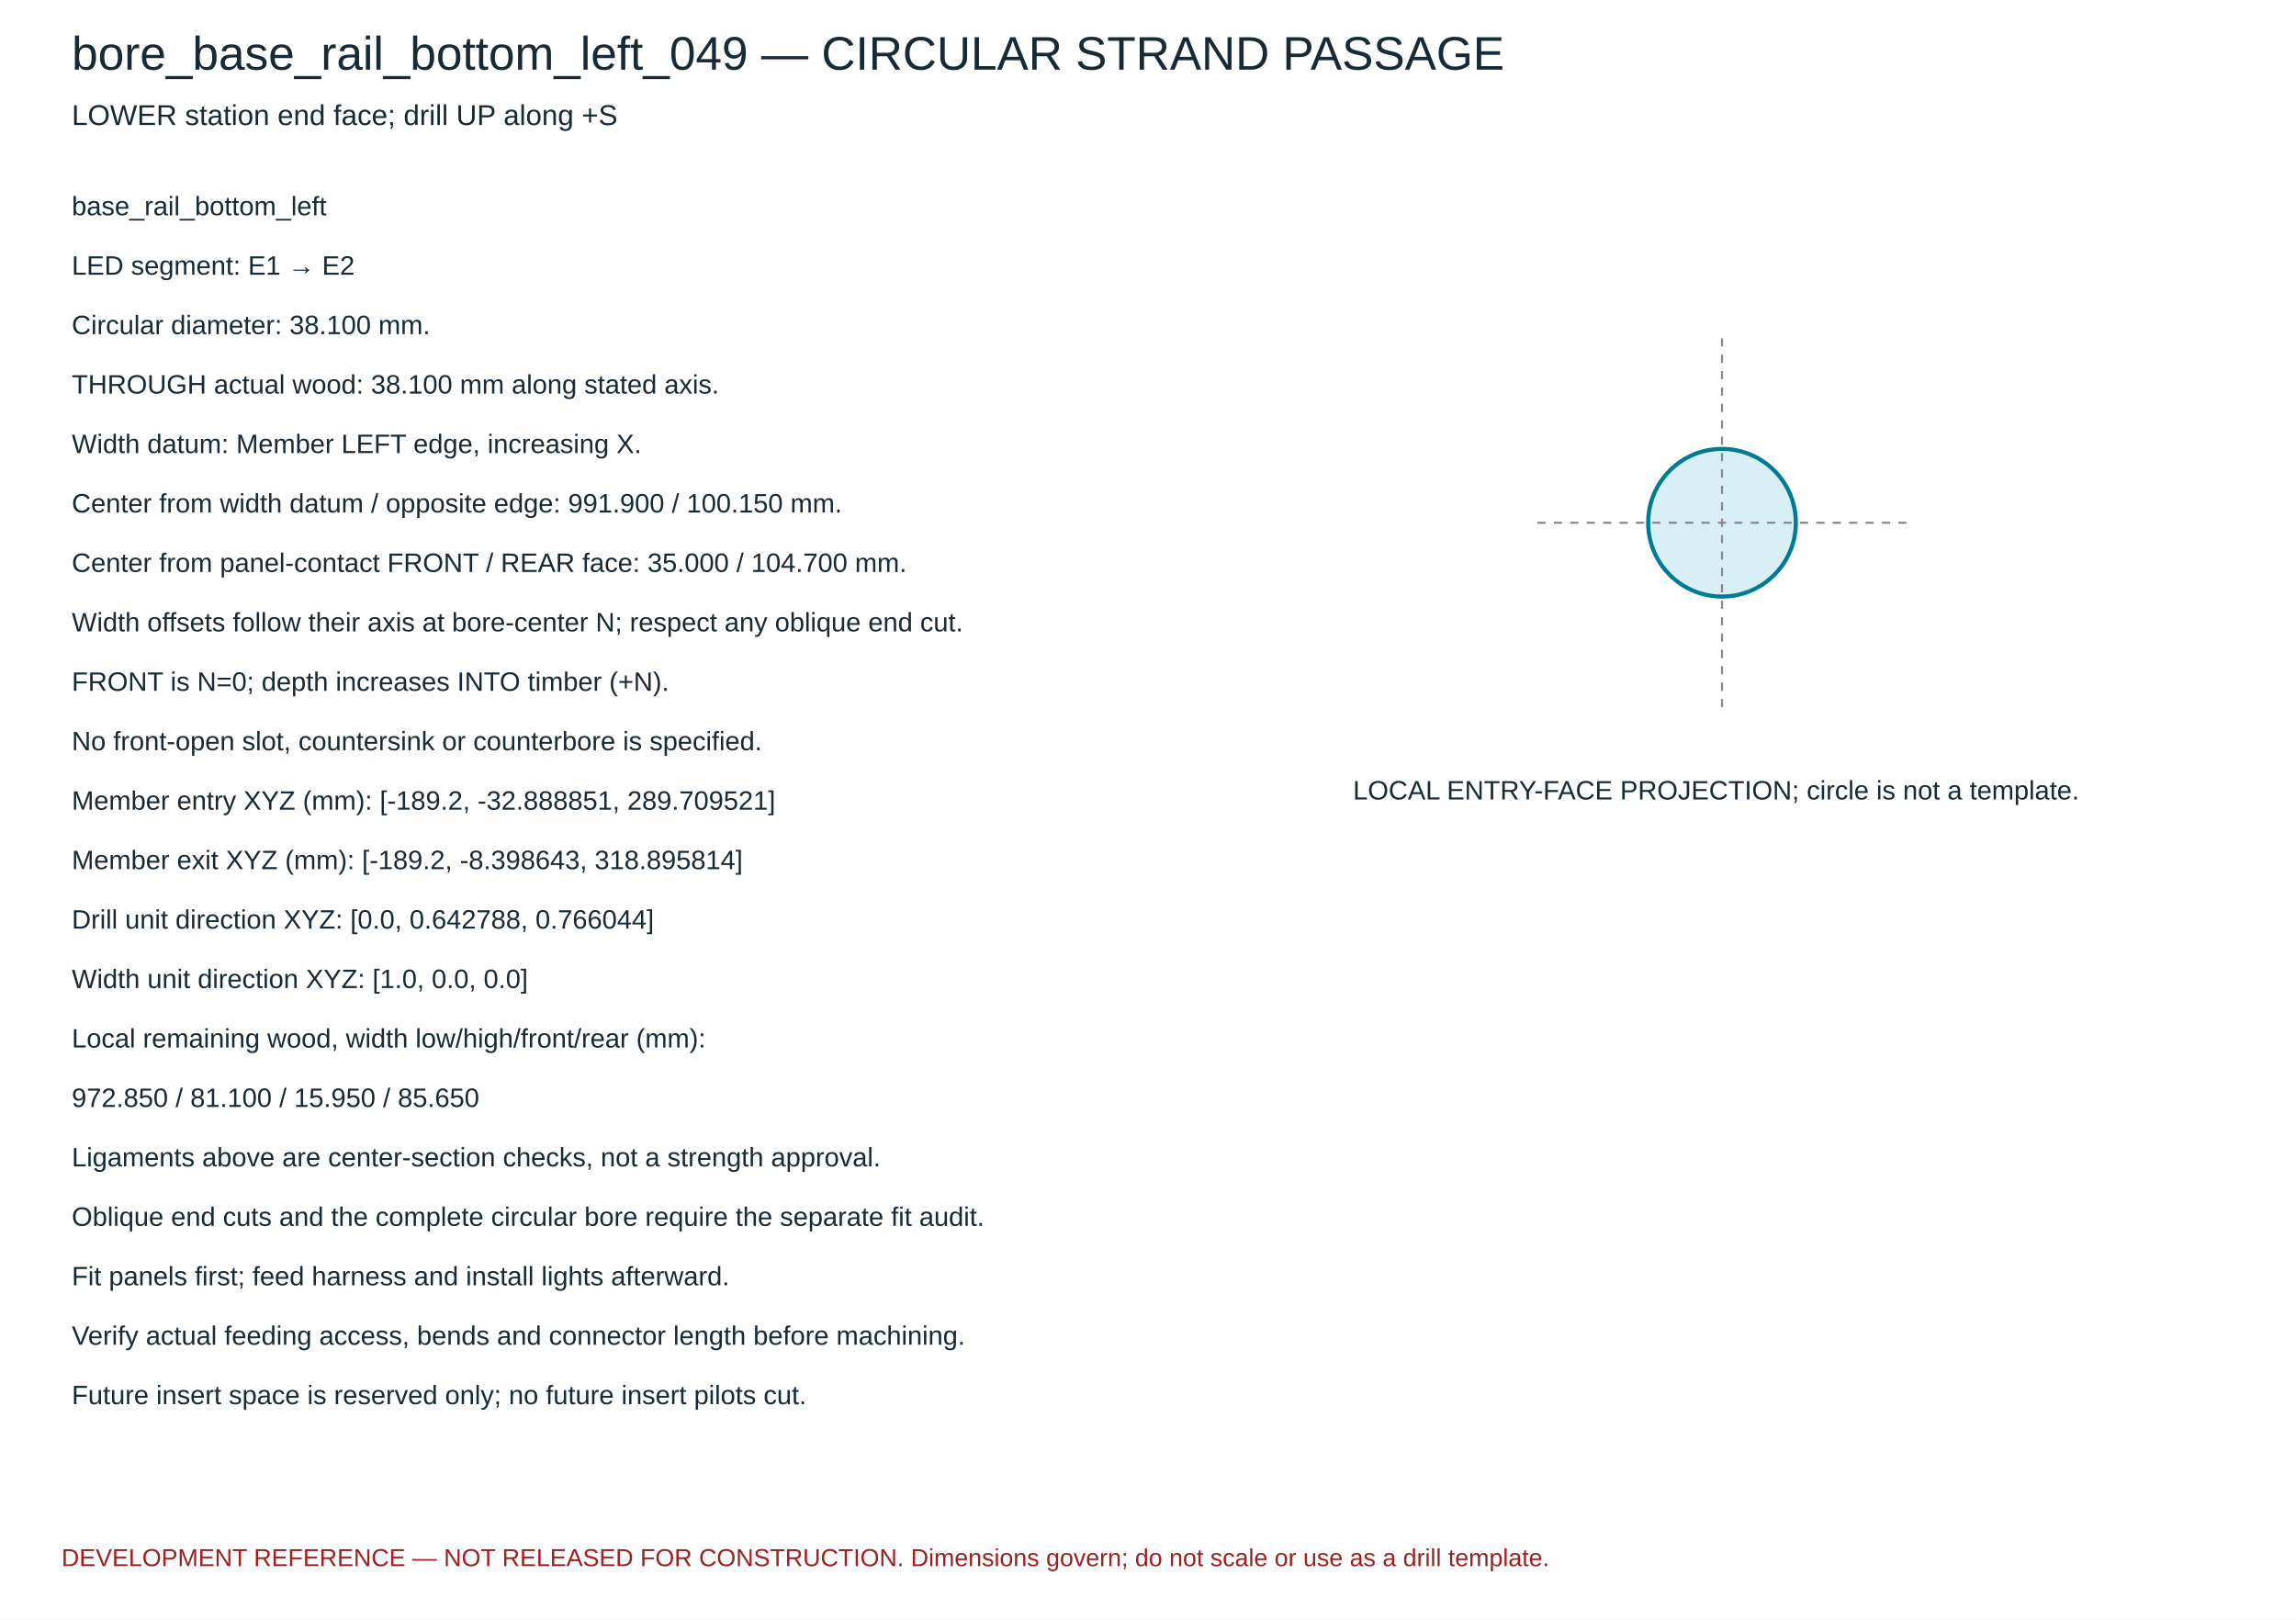
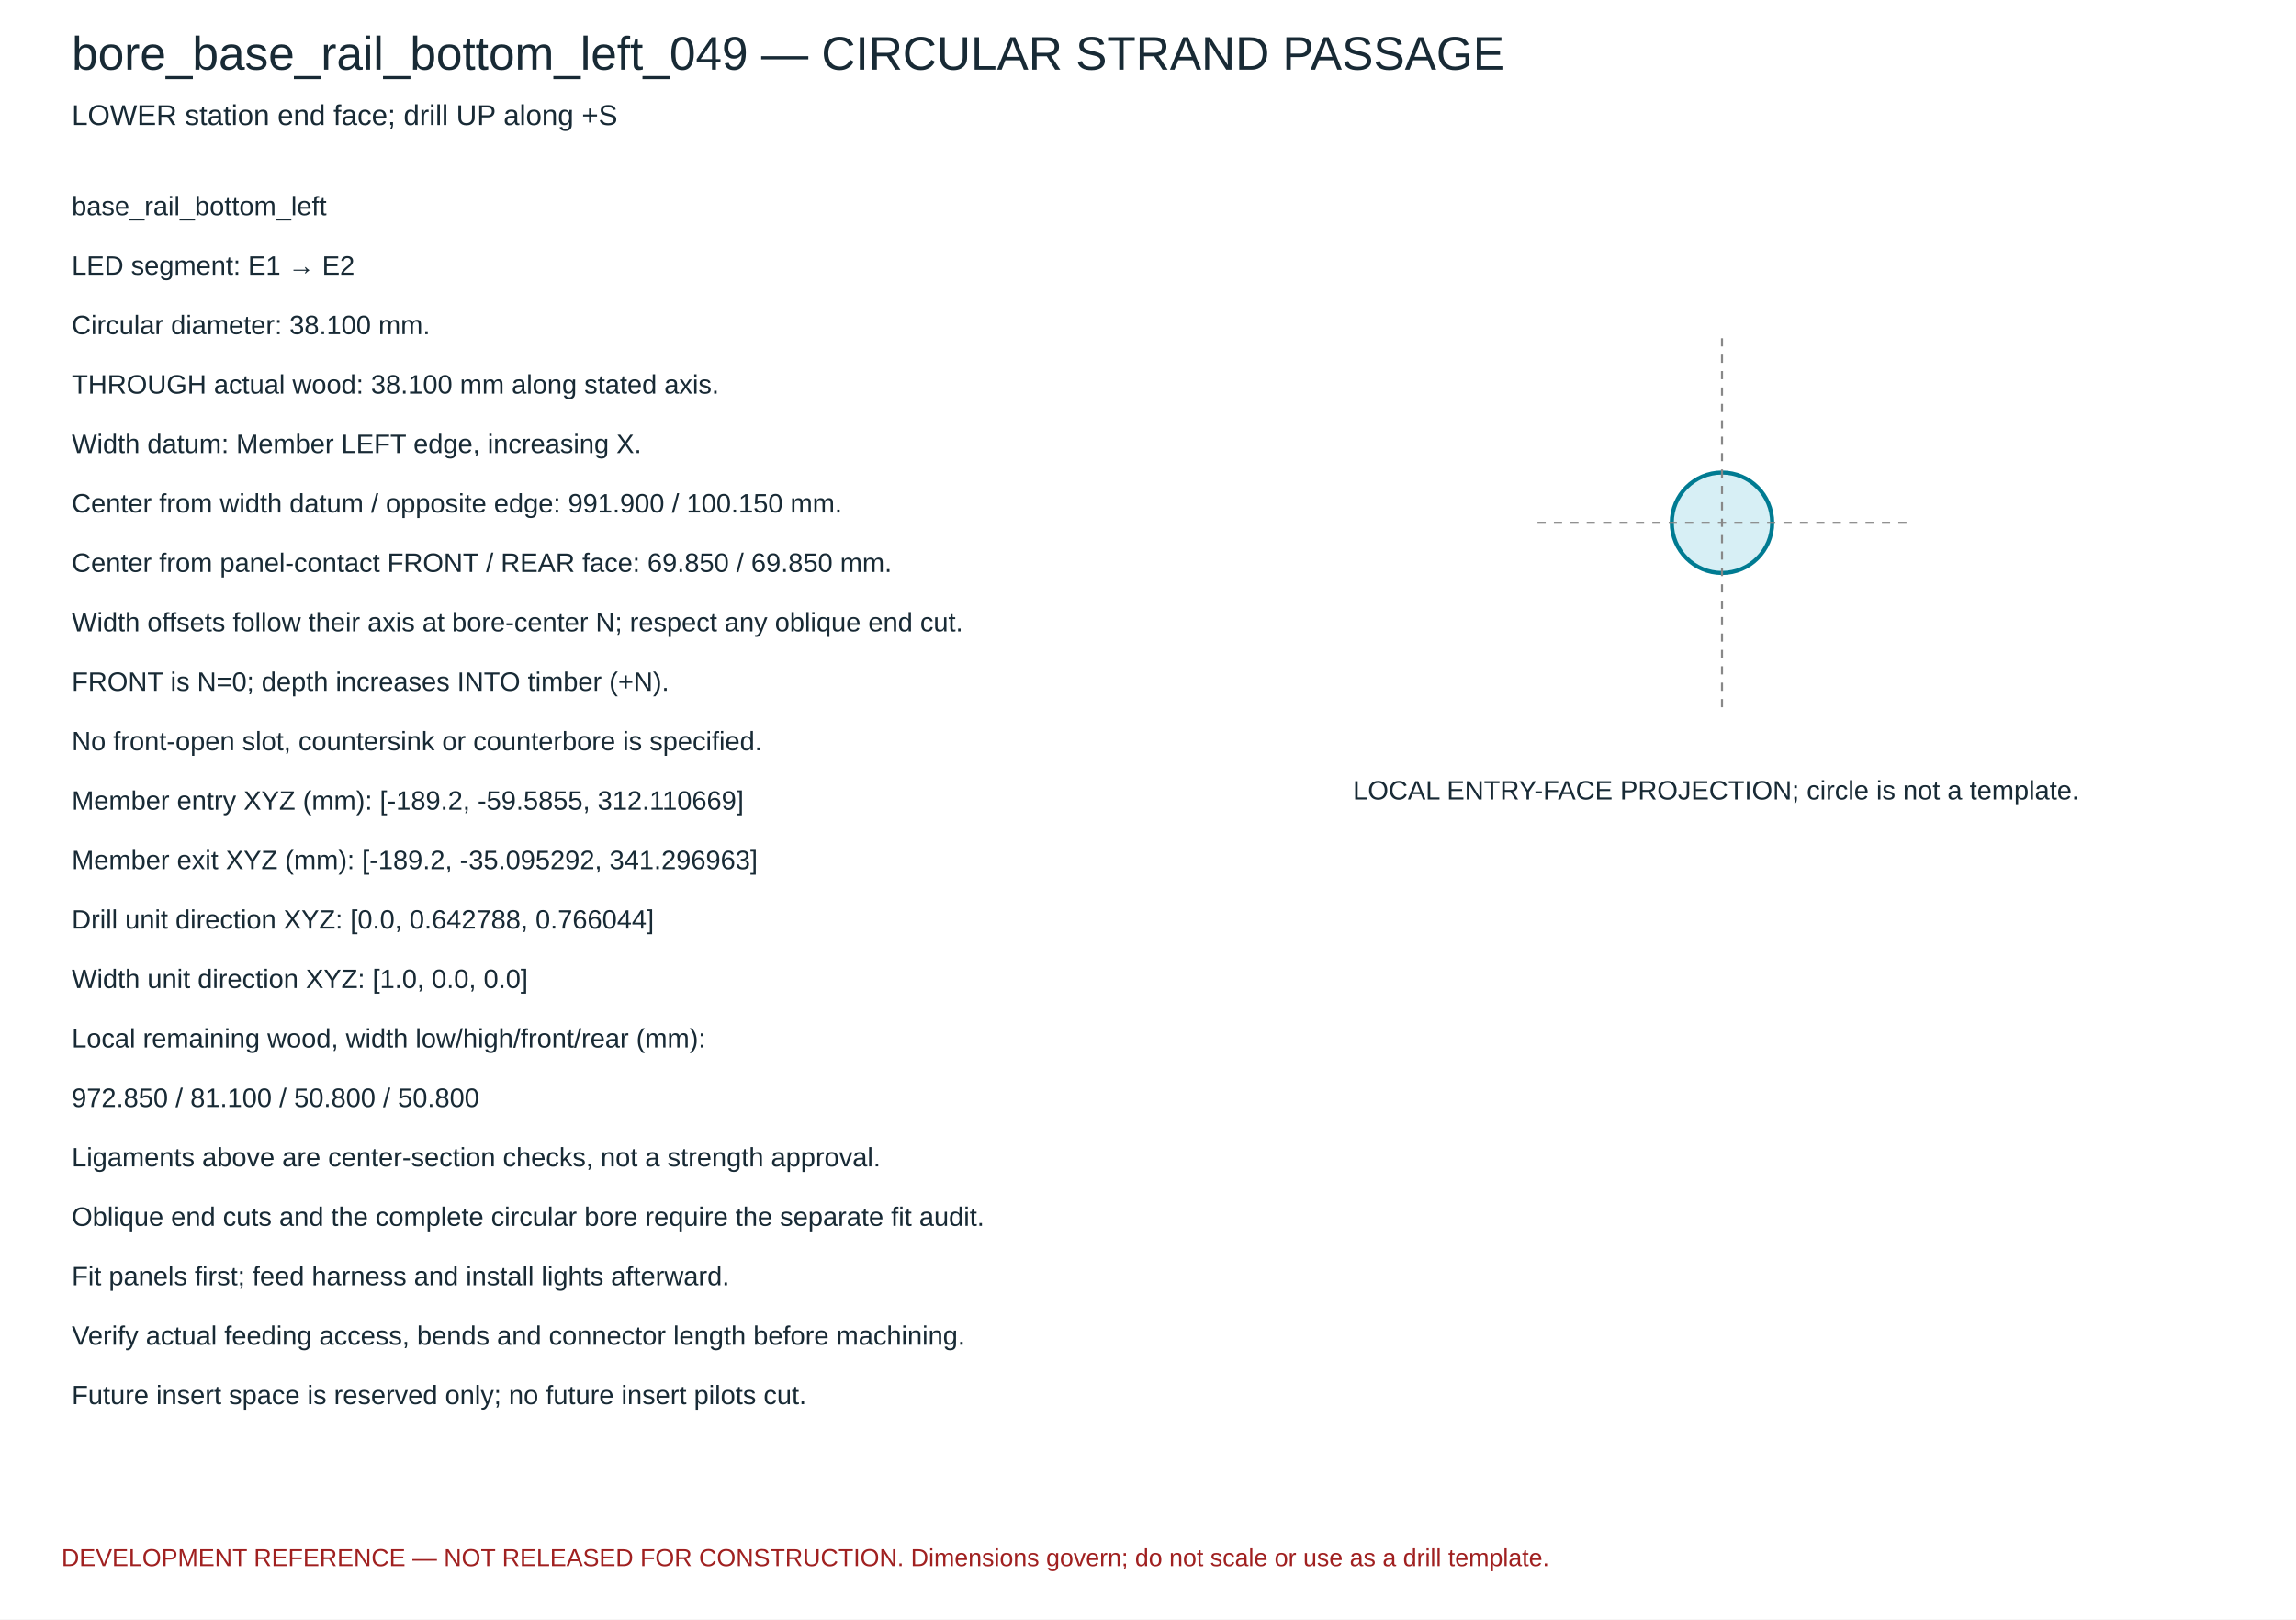
<svg xmlns="http://www.w3.org/2000/svg" width="1120" height="790" viewBox="0 0 1120 790">
  <rect width="1120" height="790" fill="white" />
  <g font-family="Arial,sans-serif" fill="#182a35">
    <text x="35" y="34" font-size="23">bore_base_rail_bottom_left_049 — CIRCULAR STRAND PASSAGE</text>
    <text x="35" y="61" font-size="14">LOWER station end face; drill UP along +S</text>
-     <circle cx="840.0" cy="255.0" r="36.016" fill="#d7eff5" stroke="#007b92" stroke-width="2" />
+     <circle cx="840.0" cy="255.0" r="24.49" fill="#d7eff5" stroke="#007b92" stroke-width="2" />
    <path d="M 750.0 255.0 H 930.0 M 840.0 165.0 V 345.0" stroke="#888" stroke-dasharray="4 4" />
    <text x="660" y="390" font-size="13">LOCAL ENTRY-FACE PROJECTION; circle is not a template.</text>
    <text x="35" y="105" font-size="13">base_rail_bottom_left</text>
    <text x="35" y="134" font-size="13">LED segment: E1 → E2</text>
    <text x="35" y="163" font-size="13">Circular diameter: 38.100 mm.</text>
    <text x="35" y="192" font-size="13">THROUGH actual wood: 38.100 mm along stated axis.</text>
    <text x="35" y="221" font-size="13">Width datum: Member LEFT edge, increasing X.</text>
    <text x="35" y="250" font-size="13">Center from width datum / opposite edge: 991.900 / 100.150 mm.</text>
-     <text x="35" y="279" font-size="13">Center from panel-contact FRONT / REAR face: 35.000 / 104.700 mm.</text>
+     <text x="35" y="279" font-size="13">Center from panel-contact FRONT / REAR face: 69.850 / 69.850 mm.</text>
    <text x="35" y="308" font-size="13">Width offsets follow their axis at bore-center N; respect any oblique end cut.</text>
    <text x="35" y="337" font-size="13">FRONT is N=0; depth increases INTO timber (+N).</text>
    <text x="35" y="366" font-size="13">No front-open slot, countersink or counterbore is specified.</text>
-     <text x="35" y="395" font-size="13">Member entry XYZ (mm): [-189.2, -32.888851, 289.709521]</text>
-     <text x="35" y="424" font-size="13">Member exit XYZ (mm): [-189.2, -8.398643, 318.895814]</text>
+     <text x="35" y="395" font-size="13">Member entry XYZ (mm): [-189.2, -59.5855, 312.110669]</text>
+     <text x="35" y="424" font-size="13">Member exit XYZ (mm): [-189.2, -35.095292, 341.296963]</text>
    <text x="35" y="453" font-size="13">Drill unit direction XYZ: [0.0, 0.642788, 0.766044]</text>
    <text x="35" y="482" font-size="13">Width unit direction XYZ: [1.0, 0.0, 0.0]</text>
    <text x="35" y="511" font-size="13">Local remaining wood, width low/high/front/rear (mm):</text>
-     <text x="35" y="540" font-size="13">972.850 / 81.100 / 15.950 / 85.650</text>
+     <text x="35" y="540" font-size="13">972.850 / 81.100 / 50.800 / 50.800</text>
    <text x="35" y="569" font-size="13">Ligaments above are center-section checks, not a strength approval.</text>
    <text x="35" y="598" font-size="13">Oblique end cuts and the complete circular bore require the separate fit audit.</text>
    <text x="35" y="627" font-size="13">Fit panels first; feed harness and install lights afterward.</text>
    <text x="35" y="656" font-size="13">Verify actual feeding access, bends and connector length before machining.</text>
    <text x="35" y="685" font-size="13">Future insert space is reserved only; no future insert pilots cut.</text>
    <text x="30" y="764" font-size="12" fill="#a02020">DEVELOPMENT REFERENCE — NOT RELEASED FOR CONSTRUCTION. Dimensions govern; do not scale or use as a drill template.</text>
  </g>
</svg>
